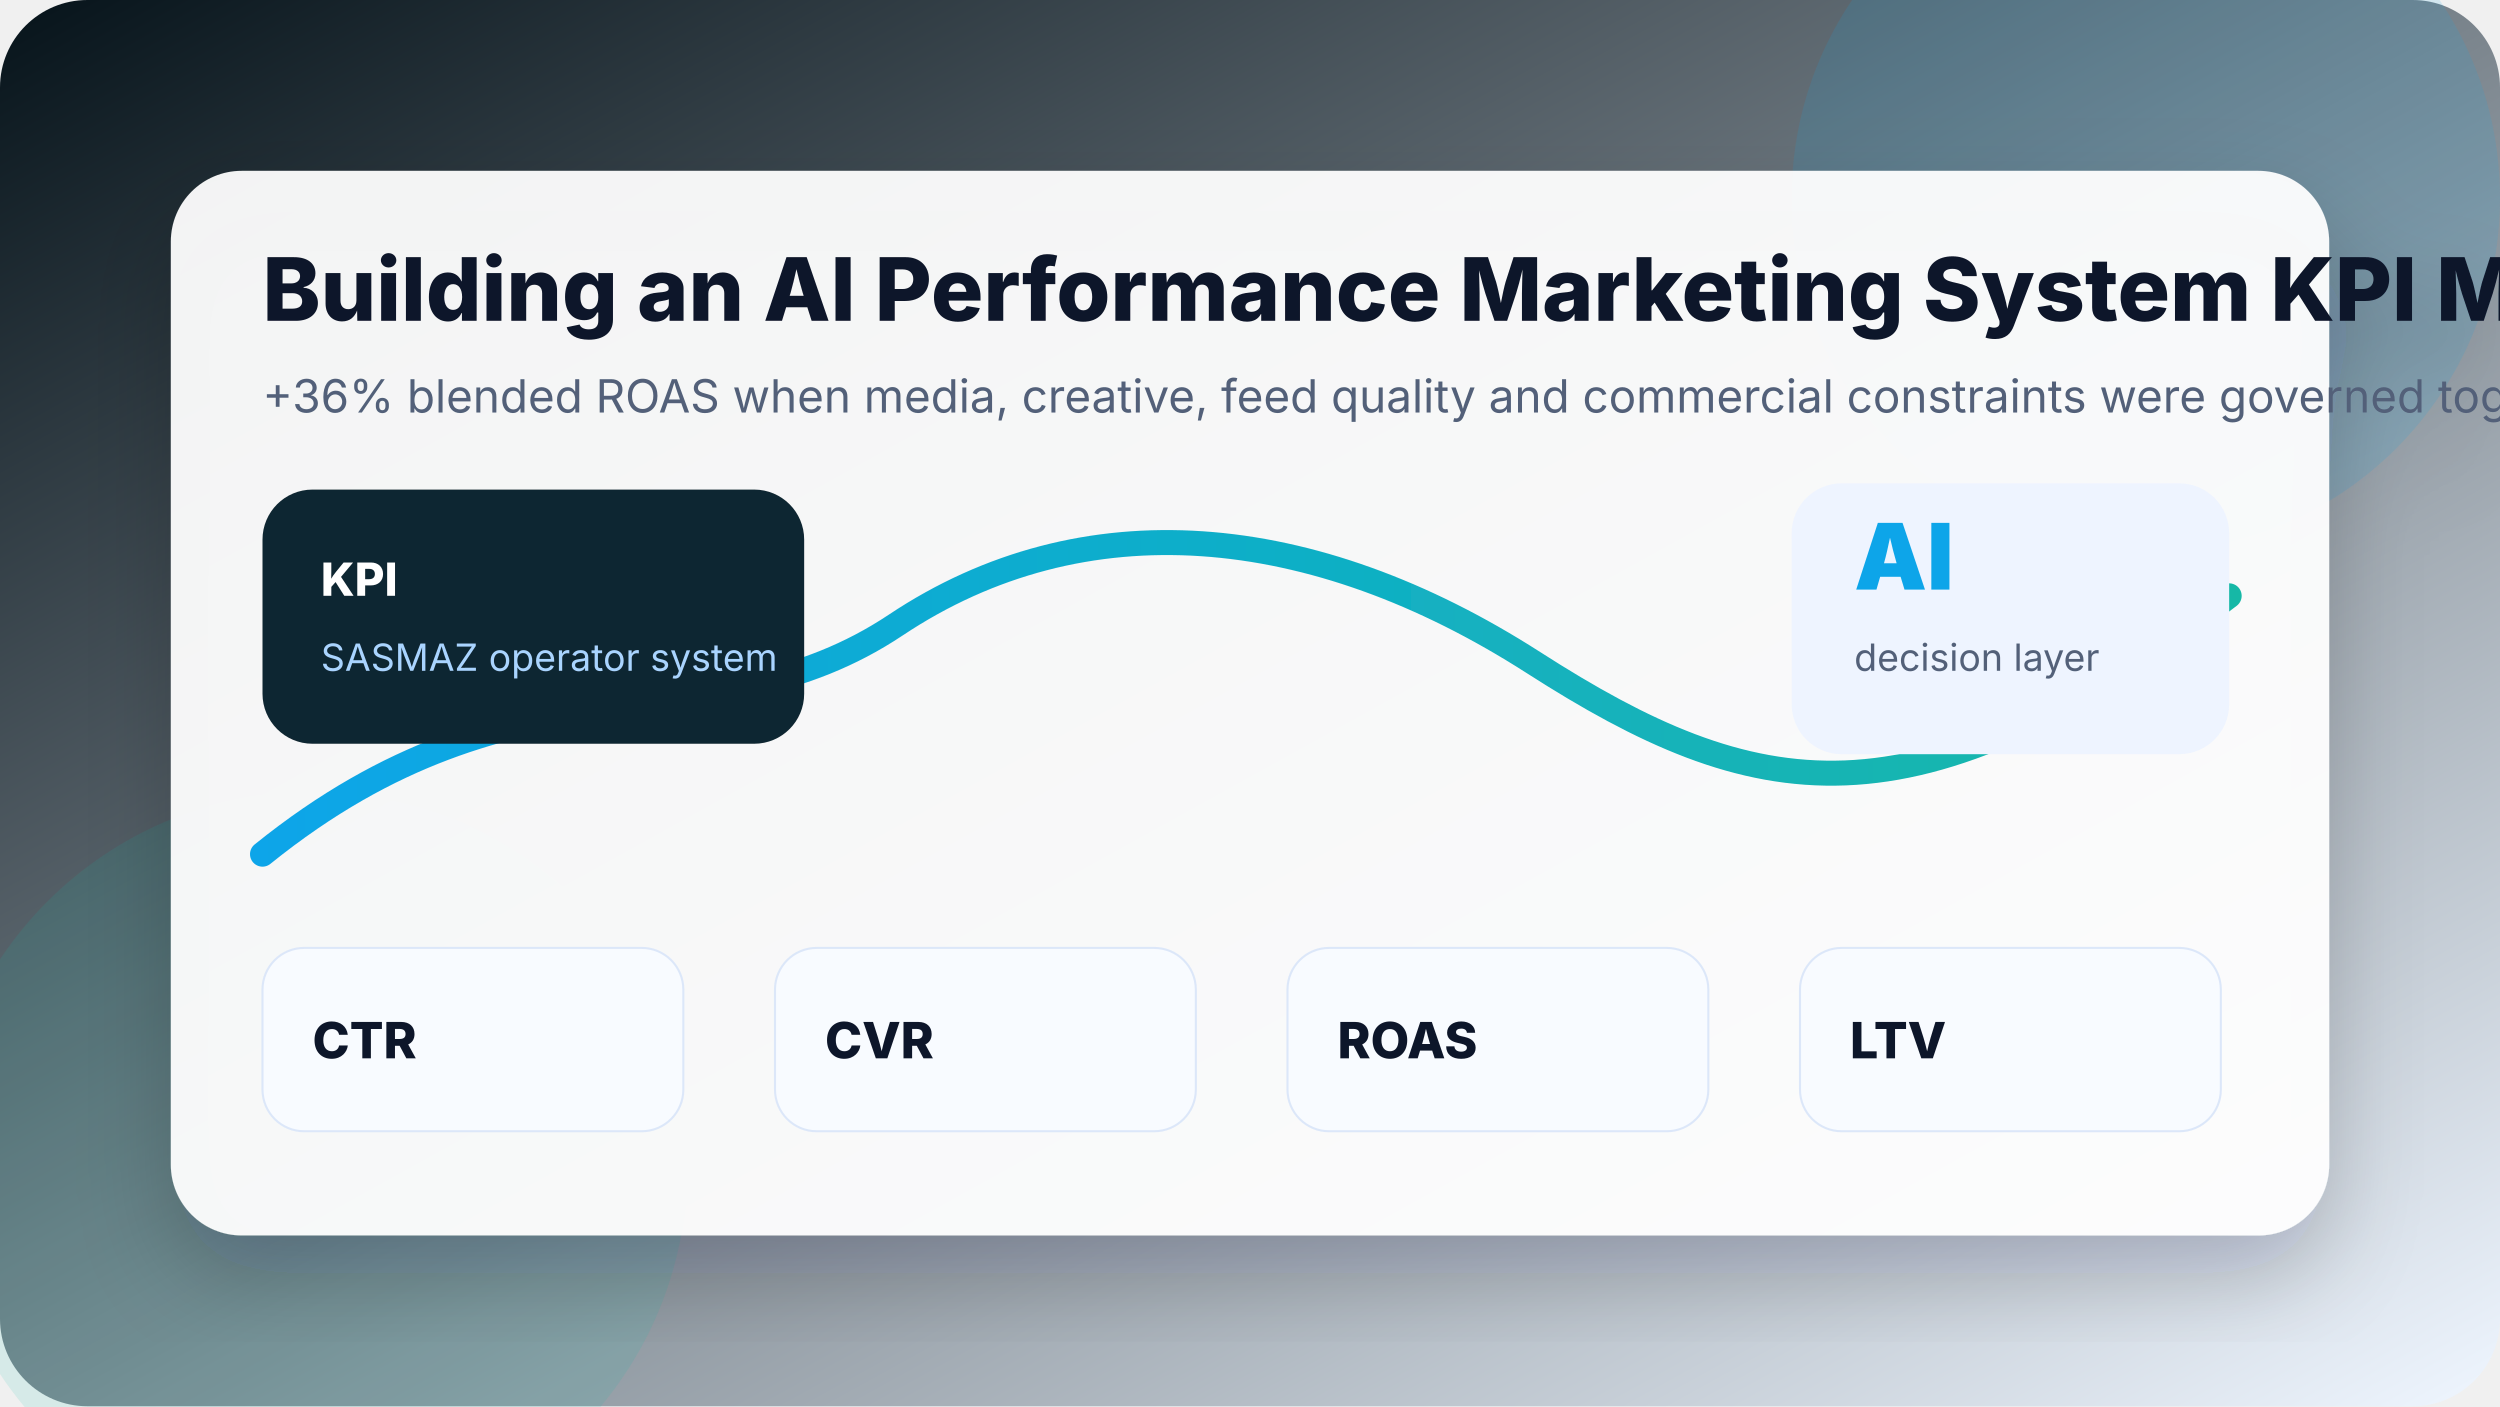
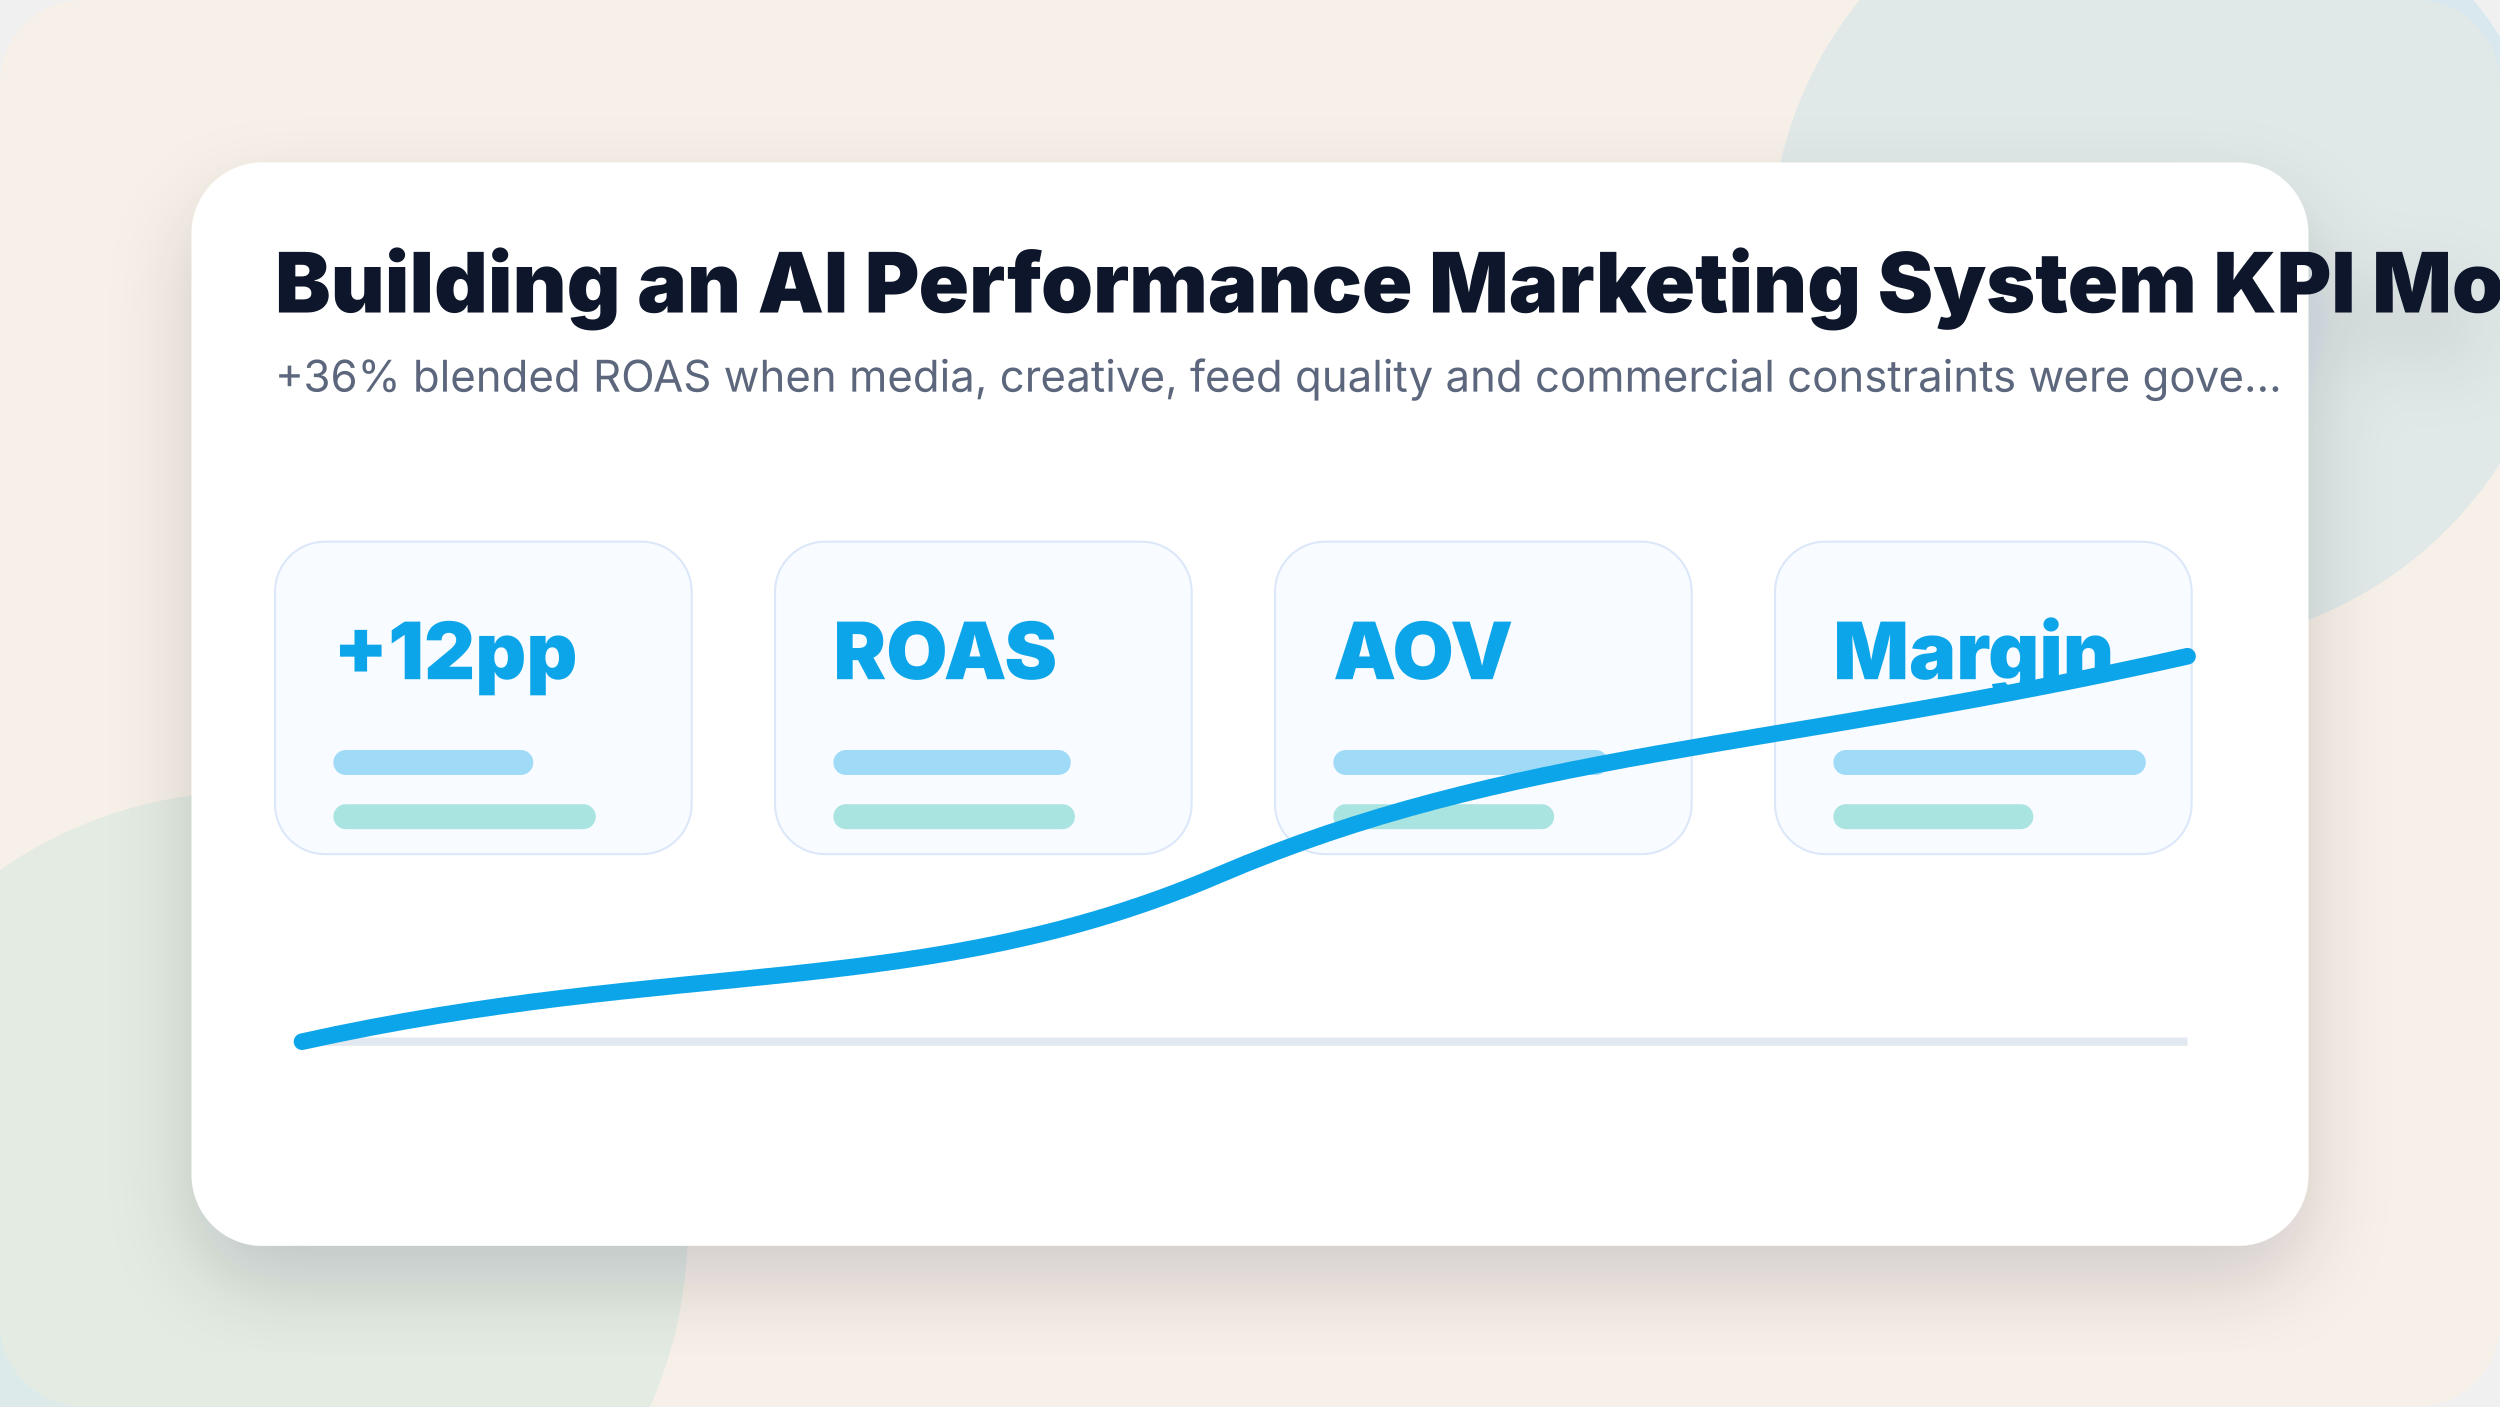
<svg xmlns="http://www.w3.org/2000/svg" width="1200" height="675" viewBox="0 0 1200 675">
  <defs>
-     <linearGradient id="bg" x1="0" x2="1" y1="0" y2="1">
-       <stop stop-color="#06131a" />
-       <stop offset="1" stop-color="#eff6ff" />
-     </linearGradient>
-     <linearGradient id="line" x1="0" x2="1">
-       <stop stop-color="#0ea5e9" />
-       <stop offset="1" stop-color="#14b8a6" />
-     </linearGradient>
    <filter id="shadow">
-       <feDropShadow dx="0" dy="20" stdDeviation="22" flood-color="#0f172a" flood-opacity="0.22" />
+       <feDropShadow dx="0" dy="18" stdDeviation="20" flood-color="#0f172a" flood-opacity="0.16" />
    </filter>
  </defs>
-   <rect width="1200" height="675" rx="42" fill="url(#bg)" />
-   <circle cx="1030" cy="95" r="170" fill="#0ea5e9" opacity="0.14" />
-   <circle cx="150" cy="560" r="180" fill="#14b8a6" opacity="0.12" />
+   <rect width="1200" height="675" rx="40" fill="#f7f0e8" />
+   <circle cx="1040" cy="120" r="190" fill="#0ea5e9" opacity="0.10" />
+   <circle cx="120" cy="590" r="210" fill="#14b8a6" opacity="0.09" />
  <g filter="url(#shadow)">
-     <rect x="82" y="82" width="1036" height="511" rx="34" fill="white" opacity="0.94" />
-     <text x="126" y="154" font-family="Inter, Arial" font-size="42" font-weight="800" fill="#0f172a">Building an AI Performance Marketing System KPI Model</text>
-     <text x="126" y="198" font-family="Inter, Arial" font-size="22" fill="#526179">+36% blended ROAS when media, creative, feed quality and commercial constraints were governed together</text>
-     <path d="M126 410 C250 310 340 360 430 300 S630 250 736 318 S918 402 1070 286" fill="none" stroke="url(#line)" stroke-width="12" stroke-linecap="round" />
-     <rect x="126" y="455" width="202" height="88" rx="20" fill="#f8fbff" stroke="#dce7f9" />
-     <text x="150" y="508" font-family="Inter, Arial" font-size="24" font-weight="800" fill="#0f172a">CTR</text>
-     <rect x="372" y="455" width="202" height="88" rx="20" fill="#f8fbff" stroke="#dce7f9" />
-     <text x="396" y="508" font-family="Inter, Arial" font-size="24" font-weight="800" fill="#0f172a">CVR</text>
-     <rect x="618" y="455" width="202" height="88" rx="20" fill="#f8fbff" stroke="#dce7f9" />
-     <text x="642" y="508" font-family="Inter, Arial" font-size="24" font-weight="800" fill="#0f172a">ROAS</text>
-     <rect x="864" y="455" width="202" height="88" rx="20" fill="#f8fbff" stroke="#dce7f9" />
-     <text x="888" y="508" font-family="Inter, Arial" font-size="24" font-weight="800" fill="#0f172a">LTV</text>
-     <rect x="126" y="235" width="260" height="122" rx="24" fill="#0f2530" />
-     <text x="154" y="286" font-family="Inter, Arial" font-size="22" font-weight="800" fill="white">KPI</text>
-     <text x="154" y="322" font-family="Inter, Arial" font-size="18" fill="#a9d4ff">SASMAZ operator system</text>
-     <rect x="860" y="232" width="210" height="130" rx="24" fill="#eef4ff" />
-     <text x="890" y="283" font-family="Inter, Arial" font-size="44" font-weight="900" fill="#0ea5e9">AI</text>
-     <text x="890" y="322" font-family="Inter, Arial" font-size="18" fill="#526179">decision layer</text>
+     <rect x="92" y="78" width="1016" height="520" rx="34" fill="#ffffff" />
+     <text x="132" y="150" font-family="Inter, Arial" font-size="40" font-weight="900" fill="#0f172a">Building an AI Performance Marketing System KPI Model</text>
+     <text x="132" y="188" font-family="Inter, Arial" font-size="21" fill="#5b667b">+36% blended ROAS when media, creative, feed quality and commercial constraints were gove...</text>
+     <rect x="132" y="260" width="200" height="150" rx="24" fill="#f8fbff" stroke="#dce7f9" />
+     <text x="160" y="326" font-family="Inter, Arial" font-size="38" font-weight="900" fill="#0ea5e9">+12pp</text>
+     <rect x="160" y="360" width="96" height="12" rx="6" fill="#0ea5e9" opacity="0.38" />
+     <rect x="160" y="386" width="126" height="12" rx="6" fill="#14b8a6" opacity="0.34" />
+     <rect x="372" y="260" width="200" height="150" rx="24" fill="#f8fbff" stroke="#dce7f9" />
+     <text x="400" y="326" font-family="Inter, Arial" font-size="38" font-weight="900" fill="#0ea5e9">ROAS</text>
+     <rect x="400" y="360" width="114" height="12" rx="6" fill="#0ea5e9" opacity="0.38" />
+     <rect x="400" y="386" width="116" height="12" rx="6" fill="#14b8a6" opacity="0.34" />
+     <rect x="612" y="260" width="200" height="150" rx="24" fill="#f8fbff" stroke="#dce7f9" />
+     <text x="640" y="326" font-family="Inter, Arial" font-size="38" font-weight="900" fill="#0ea5e9">AOV</text>
+     <rect x="640" y="360" width="132" height="12" rx="6" fill="#0ea5e9" opacity="0.38" />
+     <rect x="640" y="386" width="106" height="12" rx="6" fill="#14b8a6" opacity="0.34" />
+     <rect x="852" y="260" width="200" height="150" rx="24" fill="#f8fbff" stroke="#dce7f9" />
+     <text x="880" y="326" font-family="Inter, Arial" font-size="38" font-weight="900" fill="#0ea5e9">Margin</text>
+     <rect x="880" y="360" width="150" height="12" rx="6" fill="#0ea5e9" opacity="0.38" />
+     <rect x="880" y="386" width="96" height="12" rx="6" fill="#14b8a6" opacity="0.34" />
+     <path d="M145 500 L1050 500" stroke="#e2e8f0" stroke-width="4" />
+     <path d="M145 500 C325 460 445 480 585 420 S850 360 1050 315" fill="none" stroke="#0ea5e9" stroke-width="8" stroke-linecap="round" />
  </g>
</svg>
